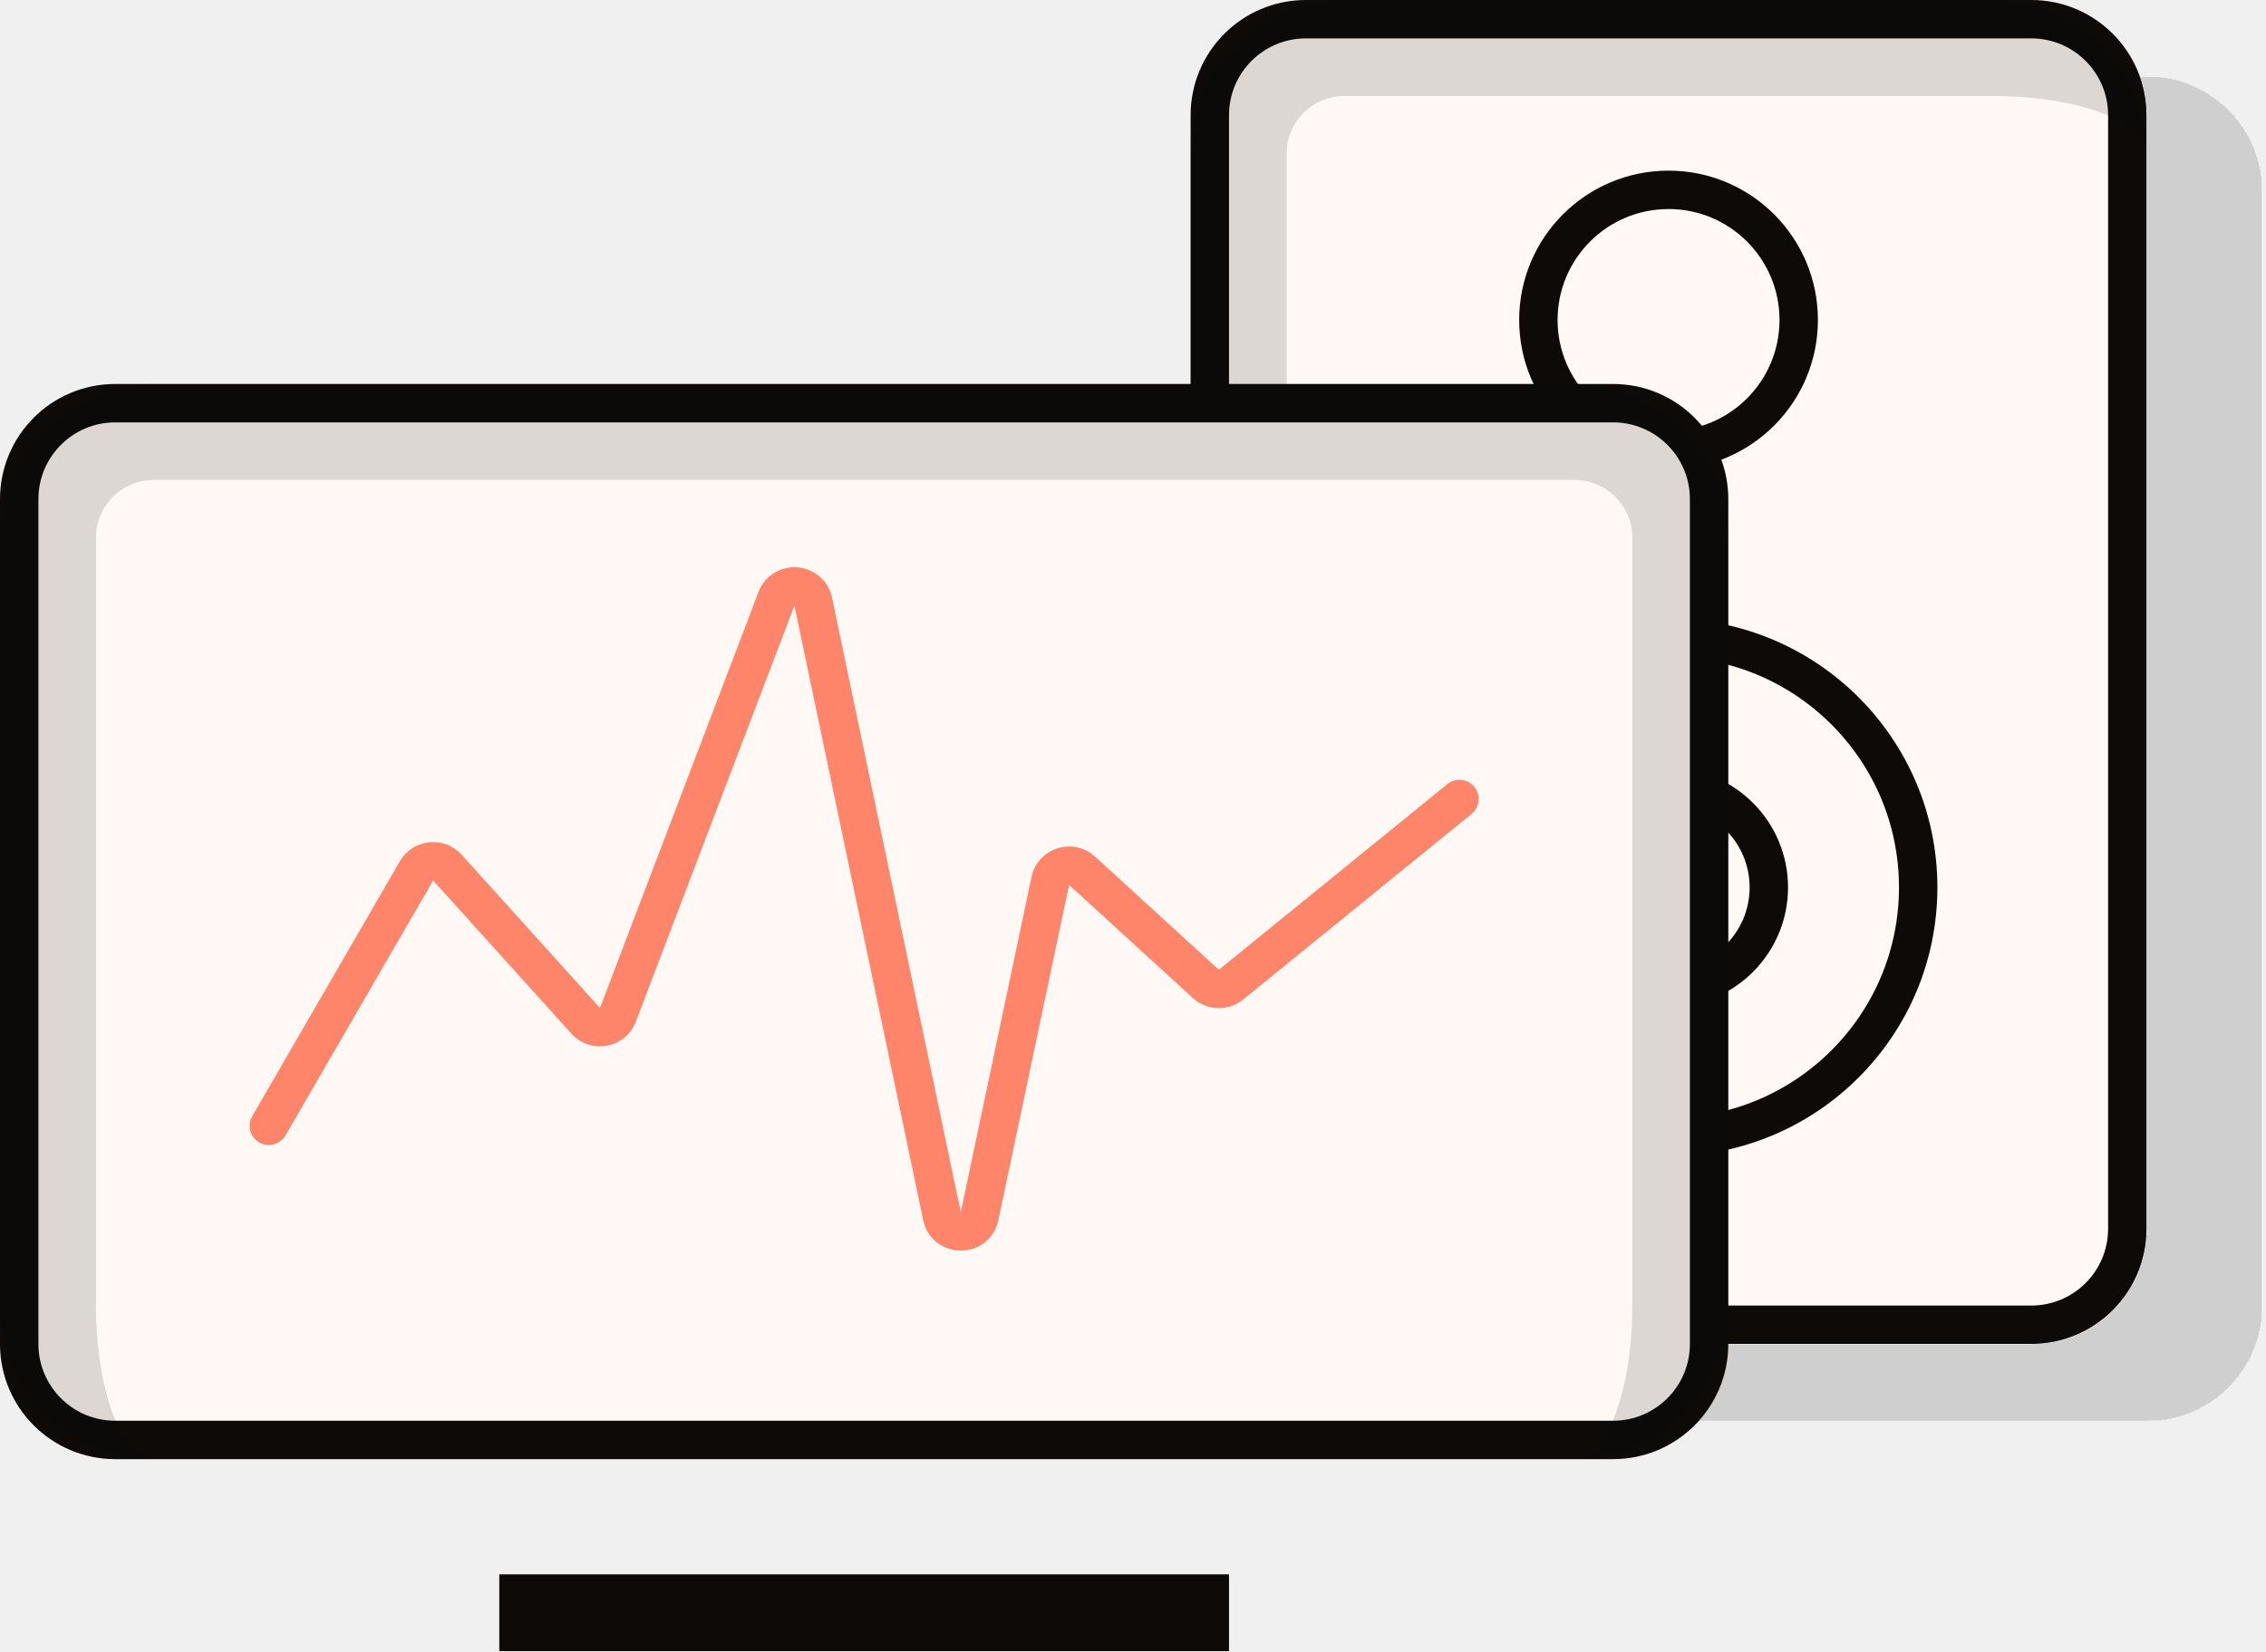
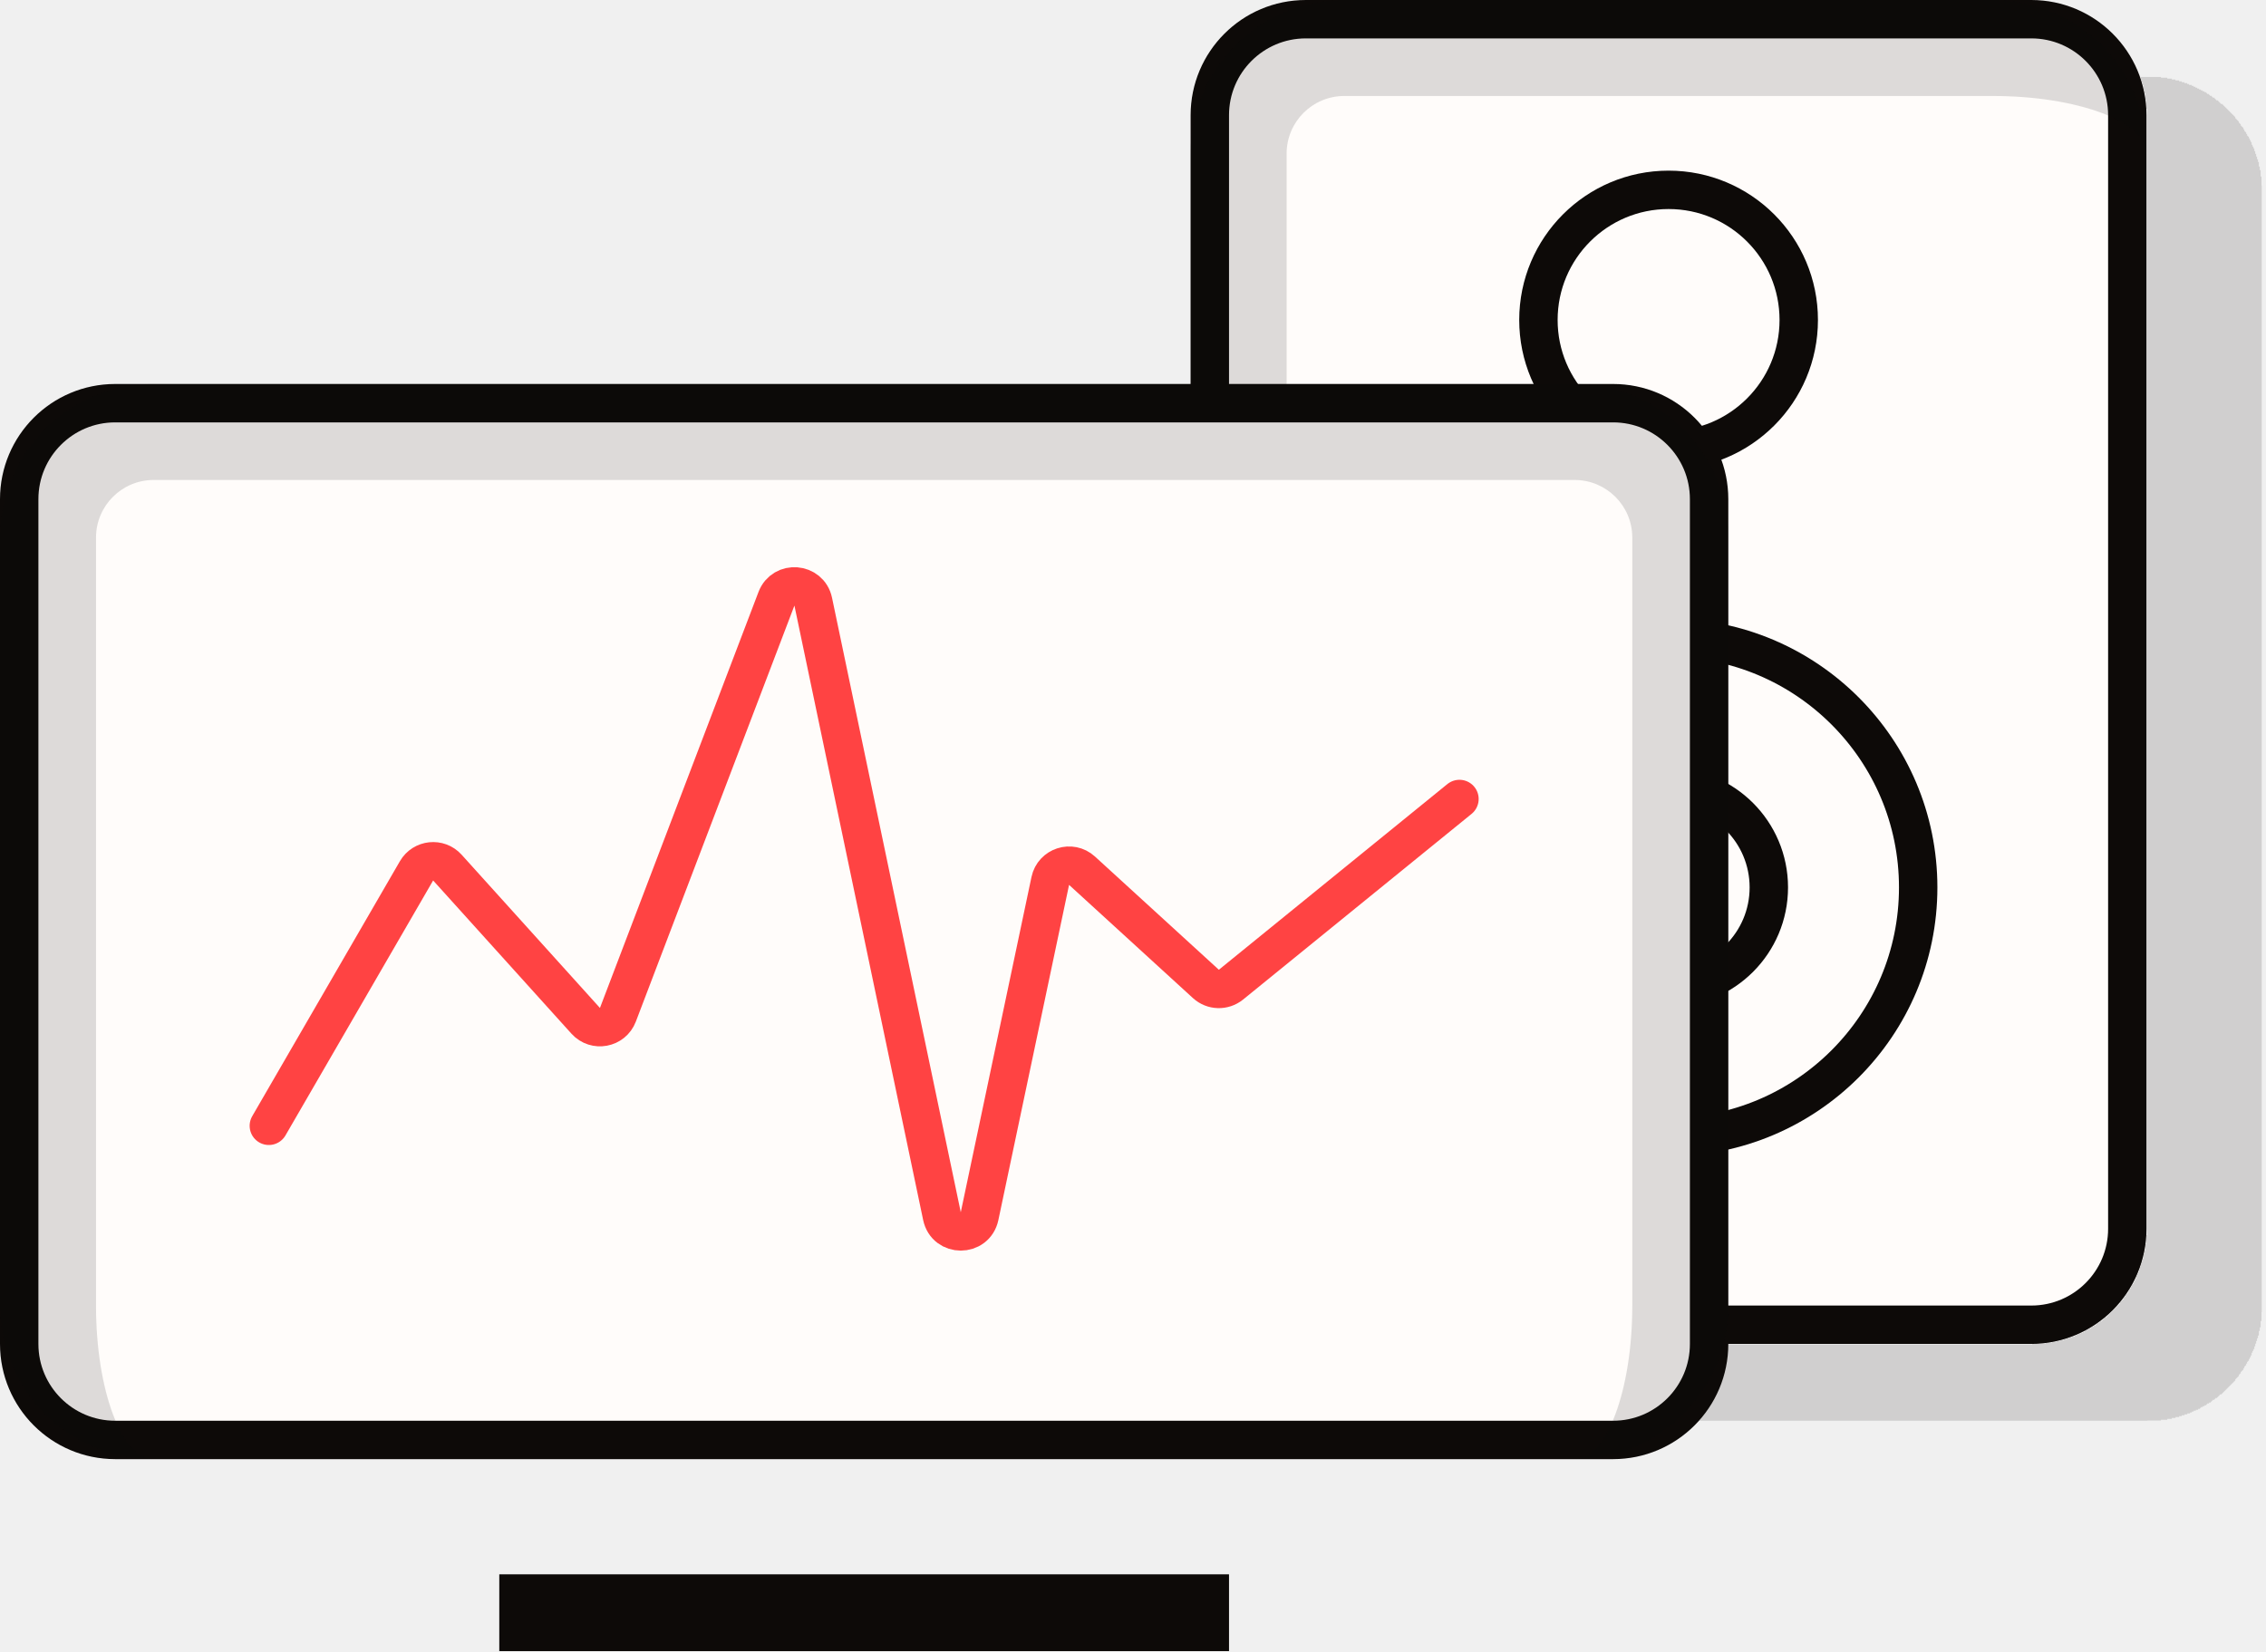
<svg xmlns="http://www.w3.org/2000/svg" width="59" height="43" viewBox="0 0 59 43" fill="none">
-   <g filter="url(#filter0_d_1236_210)">
-     <rect x="31" width="24.889" height="35" rx="3" fill="#FFF8F4" />
+   <g filter="url(#filter0_d_1246_1473)">
+     <rect x="31" width="24.889" height="35" rx="3" fill="#FFFCFA" />
    <rect x="31.5" y="0.5" width="23.889" height="34" rx="2.5" stroke="#0D0A08" />
  </g>
-   <mask id="path-3-inside-1_1236_210" fill="white">
+   <mask id="path-3-inside-1_1246_1473" fill="white">
    <path d="M31 4C31 1.791 32.791 0 35 0H51.889C54.098 0 55.889 1.791 55.889 4V31C55.889 33.209 54.098 35 51.889 35H35C32.791 35 31 33.209 31 31V4Z" />
  </mask>
-   <path d="M28.5 4C28.5 0.41 31.41 -2.5 35 -2.5H49.389C52.979 -2.5 55.889 0.41 55.889 4C55.889 3.172 54.098 2.5 51.889 2.5H35C34.172 2.5 33.5 3.172 33.5 4H28.5ZM55.889 35H31H55.889ZM35 35C31.41 35 28.5 32.09 28.5 28.5V4C28.5 0.41 31.41 -2.5 35 -2.5V2.5C34.172 2.5 33.5 3.172 33.5 4V31C33.5 33.209 34.172 35 35 35ZM55.889 0V35V0Z" fill="#0D0A08" fill-opacity="0.14" mask="url(#path-3-inside-1_1236_210)" />
-   <circle cx="43.444" cy="8.333" r="3.389" stroke="#0D0A08" />
+   <path d="M28.5 4C28.5 0.41 31.41 -2.5 35 -2.5H49.389C52.979 -2.5 55.889 0.41 55.889 4C55.889 3.172 54.098 2.5 51.889 2.5H35C34.172 2.5 33.5 3.172 33.5 4H28.5ZM55.889 35H31H55.889ZM35 35C31.41 35 28.5 32.09 28.5 28.5V4C28.5 0.41 31.41 -2.5 35 -2.5V2.5C34.172 2.5 33.5 3.172 33.5 4V31C33.5 33.209 34.172 35 35 35ZM55.889 0V35V0Z" fill="#0D0A08" fill-opacity="0.14" mask="url(#path-3-inside-1_1246_1473)" />
+   <circle cx="43.445" cy="8.333" r="3.389" stroke="#0D0A08" />
  <circle cx="43.444" cy="23.111" r="6.5" stroke="#0D0A08" />
  <circle cx="43.444" cy="23.111" r="2.611" stroke="#0D0A08" />
  <rect x="13" y="41" width="19" height="2" fill="#0D0A08" />
-   <rect x="0.5" y="10.5" width="44" height="27" rx="2.5" fill="#FFF8F4" stroke="#0D0A08" />
-   <mask id="path-10-inside-2_1236_210" fill="white">
+   <rect x="0.5" y="10.5" width="44" height="27" rx="2.5" fill="#FFFCFA" stroke="#0D0A08" />
+   <mask id="path-10-inside-2_1246_1473" fill="white">
    <path d="M0 14C0 11.791 1.791 10 4 10H41C43.209 10 45 11.791 45 14V34C45 36.209 43.209 38 41 38H4C1.791 38 0 36.209 0 34V14Z" />
  </mask>
-   <path d="M-2.5 14C-2.5 10.41 0.41 7.5 4 7.5H41C44.59 7.5 47.5 10.41 47.5 14H42.5C42.5 13.172 41.828 12.5 41 12.5H4C3.172 12.5 2.5 13.172 2.5 14H-2.5ZM45 38H0H45ZM4 38C0.41 38 -2.5 35.09 -2.5 31.5V14C-2.5 10.41 0.41 7.5 4 7.5V12.5C3.172 12.5 2.5 13.172 2.5 14V34C2.5 36.209 3.172 38 4 38ZM41 7.5C44.59 7.5 47.5 10.41 47.5 14V31.5C47.5 35.09 44.59 38 41 38C41.828 38 42.5 36.209 42.5 34V14C42.5 13.172 41.828 12.5 41 12.5V7.5Z" fill="#0D0A08" fill-opacity="0.14" mask="url(#path-10-inside-2_1236_210)" />
-   <path d="M7 29.319L10.845 22.679C11.015 22.386 11.422 22.343 11.649 22.595L15.25 26.585C15.5 26.862 15.955 26.777 16.088 26.428L20.217 15.593C20.395 15.127 21.072 15.18 21.174 15.669L24.526 31.672C24.637 32.202 25.393 32.202 25.505 31.673L27.346 22.942C27.426 22.563 27.887 22.415 28.173 22.676L31.398 25.624C31.581 25.791 31.858 25.799 32.051 25.643L38 20.808" stroke="#FF856A" stroke-linecap="round" />
+   <path d="M-2.5 14C-2.5 10.41 0.41 7.5 4 7.5H41C44.59 7.5 47.5 10.41 47.5 14H42.5C42.5 13.172 41.828 12.5 41 12.5H4C3.172 12.5 2.5 13.172 2.5 14H-2.5ZM45 38H0H45ZM4 38C0.41 38 -2.5 35.09 -2.5 31.5V14C-2.5 10.41 0.41 7.5 4 7.5V12.5C3.172 12.5 2.5 13.172 2.5 14V34C2.5 36.209 3.172 38 4 38ZM41 7.5C44.59 7.5 47.5 10.41 47.5 14V31.5C47.5 35.09 44.59 38 41 38C41.828 38 42.5 36.209 42.5 34V14C42.5 13.172 41.828 12.5 41 12.5V7.5Z" fill="#0D0A08" fill-opacity="0.14" mask="url(#path-10-inside-2_1246_1473)" />
+   <path d="M7 29.319L10.845 22.679C11.015 22.386 11.422 22.343 11.649 22.595L15.25 26.585C15.5 26.862 15.955 26.777 16.088 26.428L20.217 15.593C20.395 15.127 21.072 15.18 21.174 15.669L24.526 31.672C24.637 32.202 25.393 32.202 25.505 31.673L27.346 22.942C27.426 22.563 27.887 22.415 28.173 22.676L31.398 25.624C31.581 25.791 31.858 25.799 32.051 25.643L38 20.808" stroke="#FF4343" stroke-linecap="round" />
  <defs>
-     <filter id="filter0_d_1236_210" x="31" y="0" width="27.889" height="37" filterUnits="userSpaceOnUse" color-interpolation-filters="sRGB">
+     <filter id="filter0_d_1246_1473" x="31" y="0" width="27.889" height="37" filterUnits="userSpaceOnUse" color-interpolation-filters="sRGB">
      <feFlood flood-opacity="0" result="BackgroundImageFix" />
      <feColorMatrix in="SourceAlpha" type="matrix" values="0 0 0 0 0 0 0 0 0 0 0 0 0 0 0 0 0 0 127 0" result="hardAlpha" />
      <feOffset dx="3" dy="2" />
      <feComposite in2="hardAlpha" operator="out" />
      <feColorMatrix type="matrix" values="0 0 0 0 0.051 0 0 0 0 0.039 0 0 0 0 0.031 0 0 0 0.14 0" />
-       <feBlend mode="normal" in2="BackgroundImageFix" result="effect1_dropShadow_1236_210" />
-       <feBlend mode="normal" in="SourceGraphic" in2="effect1_dropShadow_1236_210" result="shape" />
+       <feBlend mode="normal" in2="BackgroundImageFix" result="effect1_dropShadow_1246_1473" />
+       <feBlend mode="normal" in="SourceGraphic" in2="effect1_dropShadow_1246_1473" result="shape" />
    </filter>
  </defs>
</svg>
